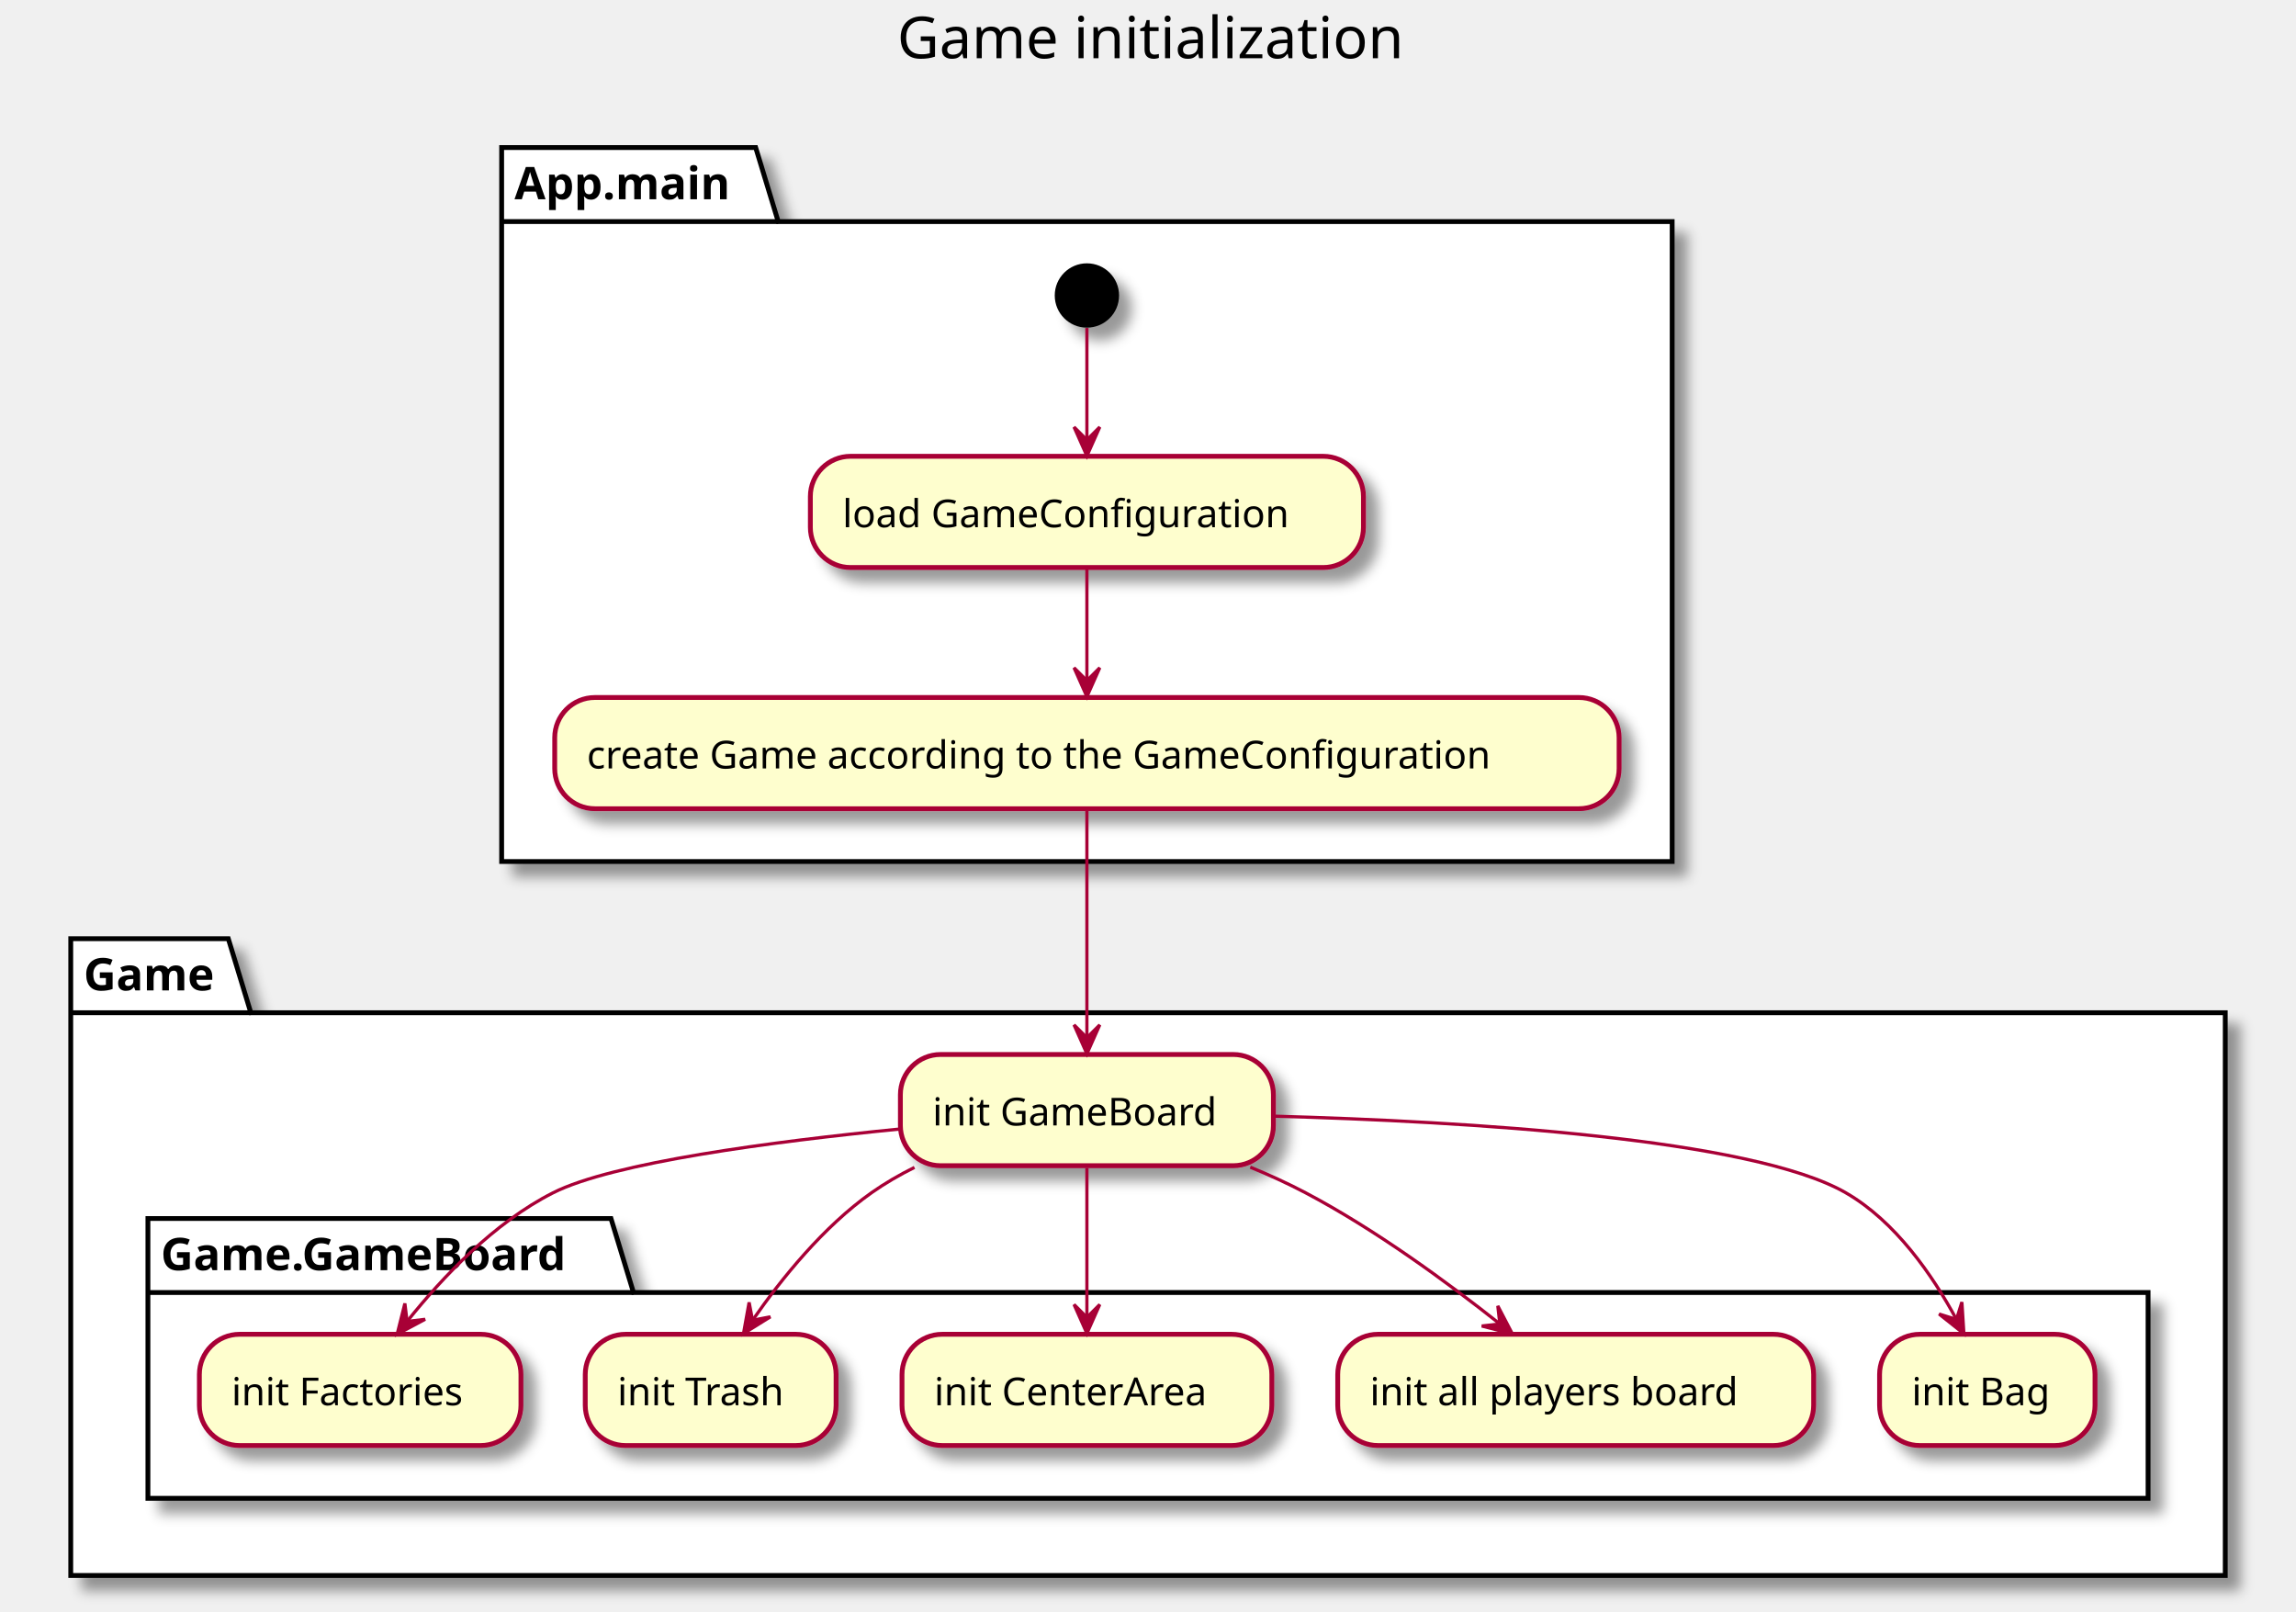
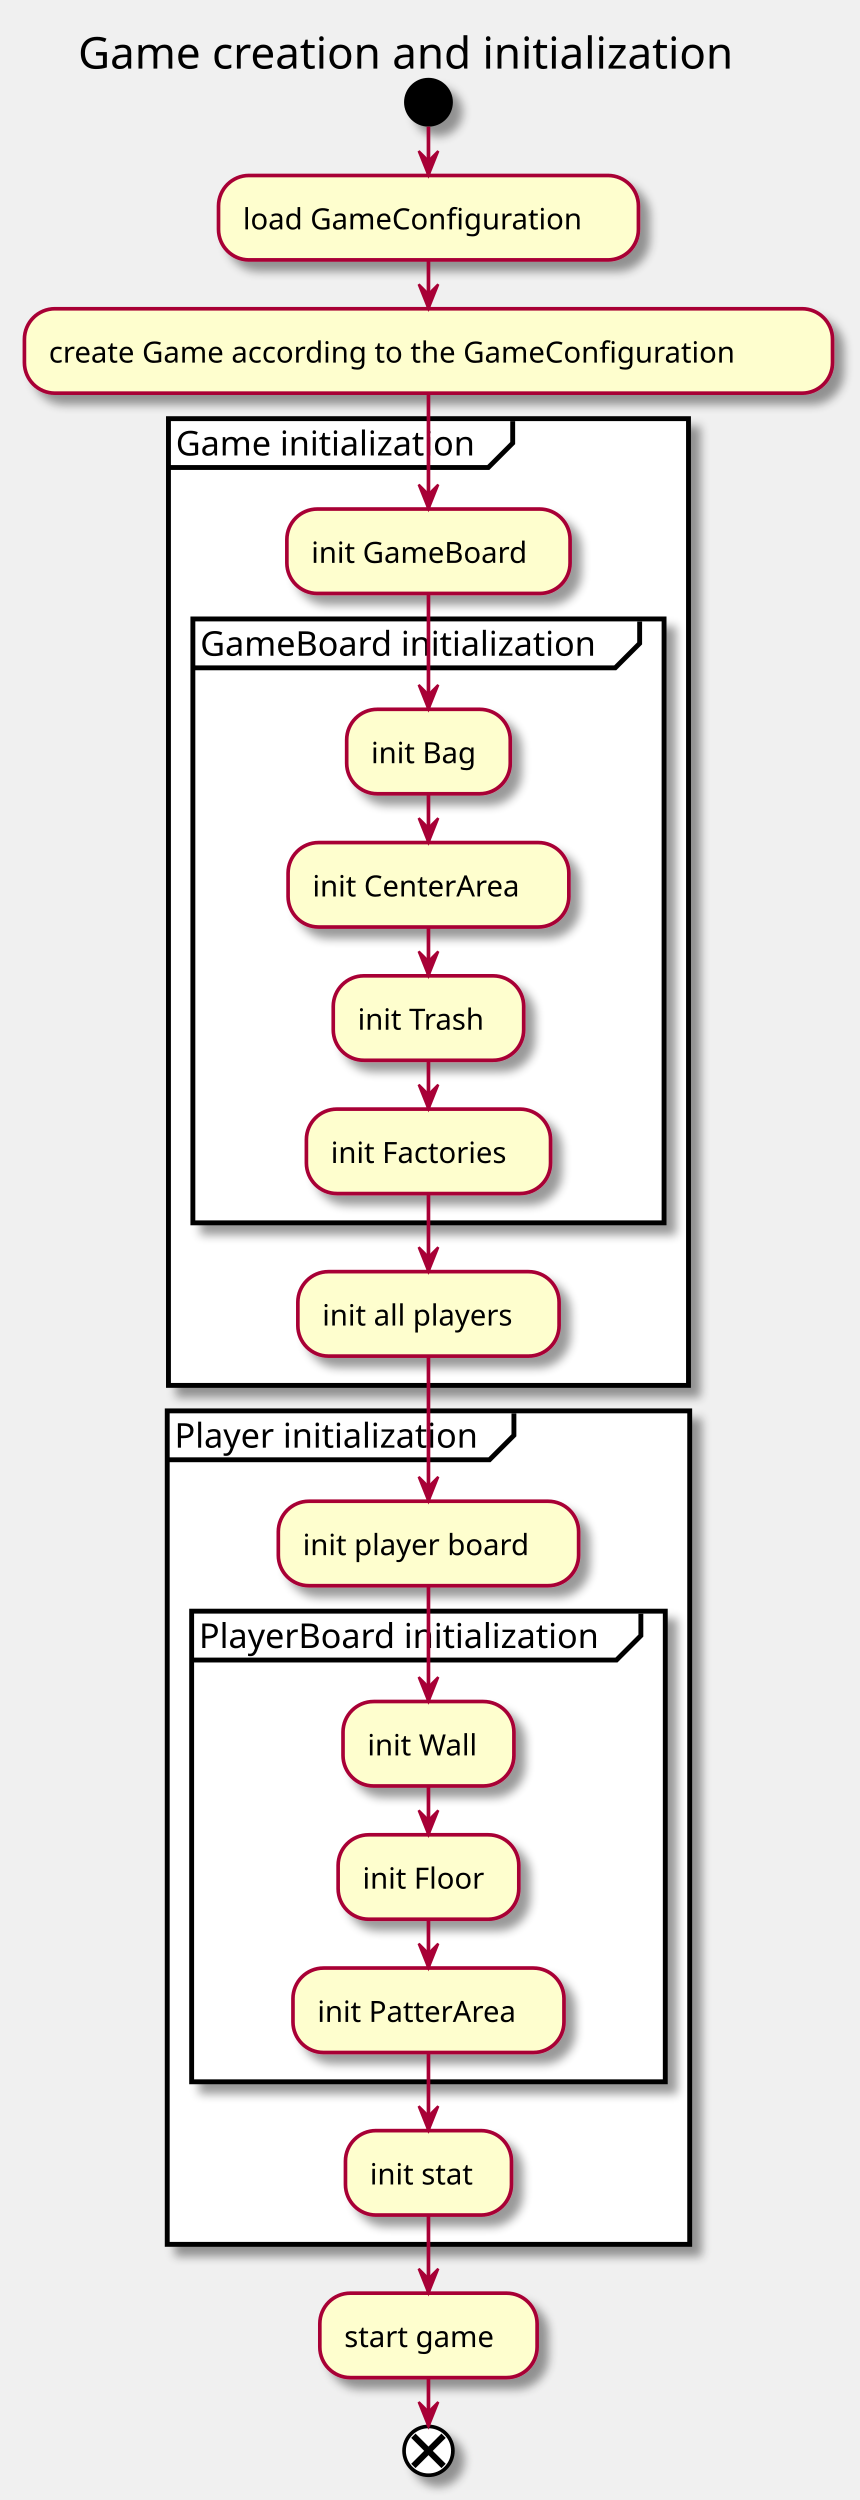
- <svg xmlns="http://www.w3.org/2000/svg" contentScriptType="application/ecmascript" contentStyleType="text/css" height="501px" preserveAspectRatio="none" style="width:714px;height:501px;" version="1.1" viewBox="0 0 714 501" width="714px" zoomAndPan="magnify">
+ <svg xmlns="http://www.w3.org/2000/svg" contentScriptType="application/ecmascript" contentStyleType="text/css" height="1024px" preserveAspectRatio="none" style="width:352px;height:1024px;" version="1.1" viewBox="0 0 352 1024" width="352px" zoomAndPan="magnify">
  <defs>
-     <filter height="300%" id="f1aiu1qknz0krf" width="300%" x="-1" y="-1">
+     <filter height="300%" id="f1jzuv61slf6ar" width="300%" x="-1" y="-1">
      <feGaussianBlur result="blurOut" stdDeviation="2.0" />
      <feColorMatrix in="blurOut" result="blurOut2" type="matrix" values="0 0 0 0 0 0 0 0 0 0 0 0 0 0 0 0 0 0 .4 0" />
      <feOffset dx="4.0" dy="4.0" in="blurOut2" result="blurOut3" />
      <feBlend in="SourceGraphic" in2="blurOut3" mode="normal" />
    </filter>
  </defs>
  <g>
-     <text fill="#000000" font-family="sans-serif" font-size="18" lengthAdjust="spacingAndGlyphs" textLength="168" x="279" y="18.097">Game initialization</text>
-     <polygon fill="#FFFFFF" filter="url(#f1aiu1qknz0krf)" points="156,45.876,235,45.876,242,68.891,520,68.891,520,267.876,156,267.876,156,45.876" style="stroke: #000000; stroke-width: 1.5;" />
-     <line style="stroke: #000000; stroke-width: 1.5;" x1="156" x2="242" y1="68.891" y2="68.891" />
-     <text fill="#000000" font-family="sans-serif" font-size="14" font-weight="bold" lengthAdjust="spacingAndGlyphs" textLength="73" x="160" y="61.951">App.main</text>
-     <polygon fill="#FFFFFF" filter="url(#f1aiu1qknz0krf)" points="22,291.876,71,291.876,78,314.891,692,314.891,692,489.876,22,489.876,22,291.876" style="stroke: #000000; stroke-width: 1.5;" />
-     <line style="stroke: #000000; stroke-width: 1.5;" x1="22" x2="78" y1="314.891" y2="314.891" />
-     <text fill="#000000" font-family="sans-serif" font-size="14" font-weight="bold" lengthAdjust="spacingAndGlyphs" textLength="43" x="26" y="307.951">Game</text>
-     <polygon fill="#FFFFFF" filter="url(#f1aiu1qknz0krf)" points="46,378.876,190,378.876,197,401.891,668,401.891,668,465.876,46,465.876,46,378.876" style="stroke: #000000; stroke-width: 1.5;" />
-     <line style="stroke: #000000; stroke-width: 1.5;" x1="46" x2="197" y1="401.891" y2="401.891" />
-     <text fill="#000000" font-family="sans-serif" font-size="14" font-weight="bold" lengthAdjust="spacingAndGlyphs" textLength="138" x="50" y="394.951">Game.GameBoard</text>
-     <ellipse cx="338" cy="91.876" fill="#000000" filter="url(#f1aiu1qknz0krf)" rx="10" ry="10" style="stroke: none; stroke-width: 1.0;" />
-     <rect fill="#FEFECE" filter="url(#f1aiu1qknz0krf)" height="34.584" rx="12.5" ry="12.5" style="stroke: #A80036; stroke-width: 1.5;" width="172" x="252" y="141.876" />
-     <text fill="#000000" font-family="sans-serif" font-size="12" lengthAdjust="spacingAndGlyphs" textLength="152" x="262" y="163.94">load GameConfiguration</text>
-     <rect fill="#FEFECE" filter="url(#f1aiu1qknz0krf)" height="34.584" rx="12.5" ry="12.5" style="stroke: #A80036; stroke-width: 1.5;" width="331" x="172.5" y="216.876" />
-     <text fill="#000000" font-family="sans-serif" font-size="12" lengthAdjust="spacingAndGlyphs" textLength="311" x="182.5" y="238.94">create Game according to the GameConfiguration</text>
-     <rect fill="#FEFECE" filter="url(#f1aiu1qknz0krf)" height="34.584" rx="12.5" ry="12.5" style="stroke: #A80036; stroke-width: 1.5;" width="116" x="280" y="327.876" />
-     <text fill="#000000" font-family="sans-serif" font-size="12" lengthAdjust="spacingAndGlyphs" textLength="96" x="290" y="349.94">init GameBoard</text>
-     <rect fill="#FEFECE" filter="url(#f1aiu1qknz0krf)" height="34.584" rx="12.5" ry="12.5" style="stroke: #A80036; stroke-width: 1.5;" width="67" x="584.5" y="414.876" />
-     <text fill="#000000" font-family="sans-serif" font-size="12" lengthAdjust="spacingAndGlyphs" textLength="47" x="594.5" y="436.94">init Bag</text>
-     <rect fill="#FEFECE" filter="url(#f1aiu1qknz0krf)" height="34.584" rx="12.5" ry="12.5" style="stroke: #A80036; stroke-width: 1.5;" width="148" x="416" y="414.876" />
-     <text fill="#000000" font-family="sans-serif" font-size="12" lengthAdjust="spacingAndGlyphs" textLength="128" x="426" y="436.94">init all players board</text>
-     <rect fill="#FEFECE" filter="url(#f1aiu1qknz0krf)" height="34.584" rx="12.5" ry="12.5" style="stroke: #A80036; stroke-width: 1.5;" width="115" x="280.5" y="414.876" />
-     <text fill="#000000" font-family="sans-serif" font-size="12" lengthAdjust="spacingAndGlyphs" textLength="95" x="290.5" y="436.94">init CenterArea</text>
-     <rect fill="#FEFECE" filter="url(#f1aiu1qknz0krf)" height="34.584" rx="12.5" ry="12.5" style="stroke: #A80036; stroke-width: 1.5;" width="78" x="182" y="414.876" />
-     <text fill="#000000" font-family="sans-serif" font-size="12" lengthAdjust="spacingAndGlyphs" textLength="58" x="192" y="436.94">init Trash</text>
-     <rect fill="#FEFECE" filter="url(#f1aiu1qknz0krf)" height="34.584" rx="12.5" ry="12.5" style="stroke: #A80036; stroke-width: 1.5;" width="100" x="62" y="414.876" />
-     <text fill="#000000" font-family="sans-serif" font-size="12" lengthAdjust="spacingAndGlyphs" textLength="80" x="72" y="436.94">init Factories</text>
-     <path d="M338,101.986 C338,110.886 338,124.776 338,136.546 " fill="none" id="start-&gt;load GameConfiguration" style="stroke: #A80036; stroke-width: 1.0;" />
-     <polygon fill="#A80036" points="338,141.776,342,132.776,338,136.776,334,132.776,338,141.776" style="stroke: #A80036; stroke-width: 1.0;" />
-     <path d="M338,176.936 C338,187.136 338,200.326 338,211.386 " fill="none" id="load GameConfiguration-&gt;createG" style="stroke: #A80036; stroke-width: 1.0;" />
-     <polygon fill="#A80036" points="338,216.626,342,207.626,338,211.626,334,207.626,338,216.626" style="stroke: #A80036; stroke-width: 1.0;" />
-     <path d="M338,251.926 C338,270.816 338,301.776 338,322.606 " fill="none" id="createG-&gt;initGB" style="stroke: #A80036; stroke-width: 1.0;" />
-     <polygon fill="#A80036" points="338,327.666,342,318.666,338,322.666,334,318.666,338,327.666" style="stroke: #A80036; stroke-width: 1.0;" />
-     <path d="M396.19,347.056 C456.11,348.696 544.73,354.016 574,370.876 C589.47,379.786 601.01,396.576 608.38,410.206 " fill="none" id="initGB-&gt;init Bag" style="stroke: #A80036; stroke-width: 1.0;" />
-     <polygon fill="#A80036" points="610.72,414.696,610.097,404.867,608.404,410.265,603.006,408.572,610.72,414.696" style="stroke: #A80036; stroke-width: 1.0;" />
-     <path d="M388.81,362.906 C394.71,365.346 400.56,368.006 406,370.876 C427.69,382.306 450.12,398.736 466.34,411.596 " fill="none" id="initGB-&gt;init all players board" style="stroke: #A80036; stroke-width: 1.0;" />
-     <polygon fill="#A80036" points="470.33,414.776,465.778,406.042,466.417,411.663,460.797,412.303,470.33,414.776" style="stroke: #A80036; stroke-width: 1.0;" />
-     <path d="M338,363.166 C338,376.446 338,395.066 338,409.506 " fill="none" id="initGB-&gt;init CenterArea" style="stroke: #A80036; stroke-width: 1.0;" />
-     <polygon fill="#A80036" points="338,414.616,342,405.616,338,409.616,334,405.616,338,414.616" style="stroke: #A80036; stroke-width: 1.0;" />
-     <path d="M284.38,362.986 C279.68,365.326 275.15,367.946 271,370.876 C256.1,381.406 243.12,397.466 234.11,410.396 " fill="none" id="initGB-&gt;init Trash" style="stroke: #A80036; stroke-width: 1.0;" />
-     <polygon fill="#A80036" points="231.21,414.646,239.576,409.449,234.02,410.51,232.958,404.954,231.21,414.646" style="stroke: #A80036; stroke-width: 1.0;" />
-     <path d="M279.97,351.036 C239.86,354.986 190.52,361.516 172,370.876 C153.69,380.126 137.62,397.106 126.72,410.726 " fill="none" id="initGB-&gt;init Factories" style="stroke: #A80036; stroke-width: 1.0;" />
-     <polygon fill="#A80036" points="123.51,414.836,132.207,410.214,126.591,410.899,125.907,405.283,123.51,414.836" style="stroke: #A80036; stroke-width: 1.0;" />
+     <text fill="#000000" font-family="sans-serif" font-size="18" lengthAdjust="spacingAndGlyphs" textLength="286" x="32" y="28.097">Game creation and initialization</text>
+     <ellipse cx="175.5" cy="41.876" fill="#000000" filter="url(#f1jzuv61slf6ar)" rx="10" ry="10" style="stroke: none; stroke-width: 1.0;" />
+     <rect fill="#FEFECE" filter="url(#f1jzuv61slf6ar)" height="34.584" rx="12.5" ry="12.5" style="stroke: #A80036; stroke-width: 1.5;" width="172" x="89.5" y="71.876" />
+     <text fill="#000000" font-family="sans-serif" font-size="12" lengthAdjust="spacingAndGlyphs" textLength="152" x="99.5" y="93.94">load GameConfiguration</text>
+     <rect fill="#FEFECE" filter="url(#f1jzuv61slf6ar)" height="34.584" rx="12.5" ry="12.5" style="stroke: #A80036; stroke-width: 1.5;" width="331" x="10" y="126.46" />
+     <text fill="#000000" font-family="sans-serif" font-size="12" lengthAdjust="spacingAndGlyphs" textLength="311" x="20" y="148.524">create Game according to the GameConfiguration</text>
+     <rect fill="#FFFFFF" filter="url(#f1jzuv61slf6ar)" height="395.973" style="stroke: #000000; stroke-width: 2.0;" width="213" x="69" y="171.483" />
+     <path d="M210,172.483 L210,181.498 L200,191.498 L69,191.498 " fill="none" style="stroke: #000000; stroke-width: 2.0;" />
+     <text fill="#000000" font-family="sans-serif" font-size="14" lengthAdjust="spacingAndGlyphs" textLength="126" x="72" y="186.559">Game initialization</text>
+     <rect fill="#FEFECE" filter="url(#f1jzuv61slf6ar)" height="34.584" rx="12.5" ry="12.5" style="stroke: #A80036; stroke-width: 1.5;" width="116" x="117.5" y="208.498" />
+     <text fill="#000000" font-family="sans-serif" font-size="12" lengthAdjust="spacingAndGlyphs" textLength="96" x="127.5" y="230.562">init GameBoard</text>
+     <rect fill="#FFFFFF" filter="url(#f1jzuv61slf6ar)" height="247.351" style="stroke: #000000; stroke-width: 2.0;" width="193" x="79" y="253.522" />
+     <path d="M262,254.522 L262,263.536 L252,273.536 L79,273.536 " fill="none" style="stroke: #000000; stroke-width: 2.0;" />
+     <text fill="#000000" font-family="sans-serif" font-size="14" lengthAdjust="spacingAndGlyphs" textLength="168" x="82" y="268.597">GameBoard initialization</text>
+     <rect fill="#FEFECE" filter="url(#f1jzuv61slf6ar)" height="34.584" rx="12.5" ry="12.5" style="stroke: #A80036; stroke-width: 1.5;" width="67" x="142" y="290.536" />
+     <text fill="#000000" font-family="sans-serif" font-size="12" lengthAdjust="spacingAndGlyphs" textLength="47" x="152" y="312.601">init Bag</text>
+     <rect fill="#FEFECE" filter="url(#f1jzuv61slf6ar)" height="34.584" rx="12.5" ry="12.5" style="stroke: #A80036; stroke-width: 1.5;" width="115" x="118" y="345.12" />
+     <text fill="#000000" font-family="sans-serif" font-size="12" lengthAdjust="spacingAndGlyphs" textLength="95" x="128" y="367.185">init CenterArea</text>
+     <rect fill="#FEFECE" filter="url(#f1jzuv61slf6ar)" height="34.584" rx="12.5" ry="12.5" style="stroke: #A80036; stroke-width: 1.5;" width="78" x="136.5" y="399.704" />
+     <text fill="#000000" font-family="sans-serif" font-size="12" lengthAdjust="spacingAndGlyphs" textLength="58" x="146.5" y="421.769">init Trash</text>
+     <rect fill="#FEFECE" filter="url(#f1jzuv61slf6ar)" height="34.584" rx="12.5" ry="12.5" style="stroke: #A80036; stroke-width: 1.5;" width="100" x="125.5" y="454.288" />
+     <text fill="#000000" font-family="sans-serif" font-size="12" lengthAdjust="spacingAndGlyphs" textLength="80" x="135.5" y="476.353">init Factories</text>
+     <rect fill="#FEFECE" filter="url(#f1jzuv61slf6ar)" height="34.584" rx="12.5" ry="12.5" style="stroke: #A80036; stroke-width: 1.5;" width="107" x="122" y="520.872" />
+     <text fill="#000000" font-family="sans-serif" font-size="12" lengthAdjust="spacingAndGlyphs" textLength="87" x="132" y="542.937">init all players</text>
+     <rect fill="#FFFFFF" filter="url(#f1jzuv61slf6ar)" height="341.389" style="stroke: #000000; stroke-width: 2.0;" width="214" x="68.5" y="577.895" />
+     <path d="M210.5,578.895 L210.5,587.91 L200.5,597.91 L68.5,597.91 " fill="none" style="stroke: #000000; stroke-width: 2.0;" />
+     <text fill="#000000" font-family="sans-serif" font-size="14" lengthAdjust="spacingAndGlyphs" textLength="127" x="71.5" y="592.971">Player initialization</text>
+     <rect fill="#FEFECE" filter="url(#f1jzuv61slf6ar)" height="34.584" rx="12.5" ry="12.5" style="stroke: #A80036; stroke-width: 1.5;" width="123" x="114" y="614.91" />
+     <text fill="#000000" font-family="sans-serif" font-size="12" lengthAdjust="spacingAndGlyphs" textLength="103" x="124" y="636.975">init player board</text>
+     <rect fill="#FFFFFF" filter="url(#f1jzuv61slf6ar)" height="192.767" style="stroke: #000000; stroke-width: 2.0;" width="194" x="78.5" y="659.934" />
+     <path d="M262.5,660.934 L262.5,669.948 L252.5,679.948 L78.5,679.948 " fill="none" style="stroke: #000000; stroke-width: 2.0;" />
+     <text fill="#000000" font-family="sans-serif" font-size="14" lengthAdjust="spacingAndGlyphs" textLength="169" x="81.5" y="675.009">PlayerBoard initialization</text>
+     <rect fill="#FEFECE" filter="url(#f1jzuv61slf6ar)" height="34.584" rx="12.5" ry="12.5" style="stroke: #A80036; stroke-width: 1.5;" width="70" x="140.5" y="696.948" />
+     <text fill="#000000" font-family="sans-serif" font-size="12" lengthAdjust="spacingAndGlyphs" textLength="50" x="150.5" y="719.013">init Wall</text>
+     <rect fill="#FEFECE" filter="url(#f1jzuv61slf6ar)" height="34.584" rx="12.5" ry="12.5" style="stroke: #A80036; stroke-width: 1.5;" width="74" x="138.5" y="751.532" />
+     <text fill="#000000" font-family="sans-serif" font-size="12" lengthAdjust="spacingAndGlyphs" textLength="54" x="148.5" y="773.597">init Floor</text>
+     <rect fill="#FEFECE" filter="url(#f1jzuv61slf6ar)" height="34.584" rx="12.5" ry="12.5" style="stroke: #A80036; stroke-width: 1.5;" width="111" x="120" y="806.116" />
+     <text fill="#000000" font-family="sans-serif" font-size="12" lengthAdjust="spacingAndGlyphs" textLength="91" x="130" y="828.181">init PatterArea</text>
+     <rect fill="#FEFECE" filter="url(#f1jzuv61slf6ar)" height="34.584" rx="12.5" ry="12.5" style="stroke: #A80036; stroke-width: 1.5;" width="68" x="141.5" y="872.7" />
+     <text fill="#000000" font-family="sans-serif" font-size="12" lengthAdjust="spacingAndGlyphs" textLength="48" x="151.5" y="894.765">init stat</text>
+     <rect fill="#FEFECE" filter="url(#f1jzuv61slf6ar)" height="34.584" rx="12.5" ry="12.5" style="stroke: #A80036; stroke-width: 1.5;" width="89" x="131" y="939.284" />
+     <text fill="#000000" font-family="sans-serif" font-size="12" lengthAdjust="spacingAndGlyphs" textLength="69" x="141" y="961.349">start game</text>
+     <ellipse cx="175.5" cy="1003.868" fill="#FFFFFF" filter="url(#f1jzuv61slf6ar)" rx="10" ry="10" style="stroke: #000000; stroke-width: 1.5;" />
+     <line style="stroke: #000000; stroke-width: 2.5;" x1="169.313" x2="181.687" y1="997.681" y2="1010.055" />
+     <line style="stroke: #000000; stroke-width: 2.5;" x1="181.687" x2="169.313" y1="997.681" y2="1010.055" />
+     <line style="stroke: #A80036; stroke-width: 1.5;" x1="175.5" x2="175.5" y1="51.876" y2="71.876" />
+     <polygon fill="#A80036" points="171.5,61.876,175.5,71.876,179.5,61.876,175.5,65.876" style="stroke: #A80036; stroke-width: 1.0;" />
+     <line style="stroke: #A80036; stroke-width: 1.5;" x1="175.5" x2="175.5" y1="106.46" y2="126.46" />
+     <polygon fill="#A80036" points="171.5,116.46,175.5,126.46,179.5,116.46,175.5,120.46" style="stroke: #A80036; stroke-width: 1.0;" />
+     <line style="stroke: #A80036; stroke-width: 1.5;" x1="175.5" x2="175.5" y1="325.12" y2="345.12" />
+     <polygon fill="#A80036" points="171.5,335.12,175.5,345.12,179.5,335.12,175.5,339.12" style="stroke: #A80036; stroke-width: 1.0;" />
+     <line style="stroke: #A80036; stroke-width: 1.5;" x1="175.5" x2="175.5" y1="379.704" y2="399.704" />
+     <polygon fill="#A80036" points="171.5,389.704,175.5,399.704,179.5,389.704,175.5,393.704" style="stroke: #A80036; stroke-width: 1.0;" />
+     <line style="stroke: #A80036; stroke-width: 1.5;" x1="175.5" x2="175.5" y1="434.288" y2="454.288" />
+     <polygon fill="#A80036" points="171.5,444.288,175.5,454.288,179.5,444.288,175.5,448.288" style="stroke: #A80036; stroke-width: 1.0;" />
+     <line style="stroke: #A80036; stroke-width: 1.5;" x1="175.5" x2="175.5" y1="243.082" y2="290.536" />
+     <polygon fill="#A80036" points="171.5,280.536,175.5,290.536,179.5,280.536,175.5,284.536" style="stroke: #A80036; stroke-width: 1.0;" />
+     <line style="stroke: #A80036; stroke-width: 1.5;" x1="175.5" x2="175.5" y1="488.872" y2="520.872" />
+     <polygon fill="#A80036" points="171.5,510.872,175.5,520.872,179.5,510.872,175.5,514.872" style="stroke: #A80036; stroke-width: 1.0;" />
+     <line style="stroke: #A80036; stroke-width: 1.5;" x1="175.5" x2="175.5" y1="161.044" y2="208.498" />
+     <polygon fill="#A80036" points="171.5,198.498,175.5,208.498,179.5,198.498,175.5,202.498" style="stroke: #A80036; stroke-width: 1.0;" />
+     <line style="stroke: #A80036; stroke-width: 1.5;" x1="175.5" x2="175.5" y1="731.532" y2="751.532" />
+     <polygon fill="#A80036" points="171.5,741.532,175.5,751.532,179.5,741.532,175.5,745.532" style="stroke: #A80036; stroke-width: 1.0;" />
+     <line style="stroke: #A80036; stroke-width: 1.5;" x1="175.5" x2="175.5" y1="786.116" y2="806.116" />
+     <polygon fill="#A80036" points="171.5,796.116,175.5,806.116,179.5,796.116,175.5,800.116" style="stroke: #A80036; stroke-width: 1.0;" />
+     <line style="stroke: #A80036; stroke-width: 1.5;" x1="175.5" x2="175.5" y1="649.494" y2="696.948" />
+     <polygon fill="#A80036" points="171.5,686.948,175.5,696.948,179.5,686.948,175.5,690.948" style="stroke: #A80036; stroke-width: 1.0;" />
+     <line style="stroke: #A80036; stroke-width: 1.5;" x1="175.5" x2="175.5" y1="840.7" y2="872.7" />
+     <polygon fill="#A80036" points="171.5,862.7,175.5,872.7,179.5,862.7,175.5,866.7" style="stroke: #A80036; stroke-width: 1.0;" />
+     <line style="stroke: #A80036; stroke-width: 1.5;" x1="175.5" x2="175.5" y1="555.456" y2="614.91" />
+     <polygon fill="#A80036" points="171.5,604.91,175.5,614.91,179.5,604.91,175.5,608.91" style="stroke: #A80036; stroke-width: 1.0;" />
+     <line style="stroke: #A80036; stroke-width: 1.5;" x1="175.5" x2="175.5" y1="907.284" y2="939.284" />
+     <polygon fill="#A80036" points="171.5,929.284,175.5,939.284,179.5,929.284,175.5,933.284" style="stroke: #A80036; stroke-width: 1.0;" />
+     <line style="stroke: #A80036; stroke-width: 1.5;" x1="175.5" x2="175.5" y1="973.868" y2="993.868" />
+     <polygon fill="#A80036" points="171.5,983.868,175.5,993.868,179.5,983.868,175.5,987.868" style="stroke: #A80036; stroke-width: 1.0;" />
  </g>
</svg>
